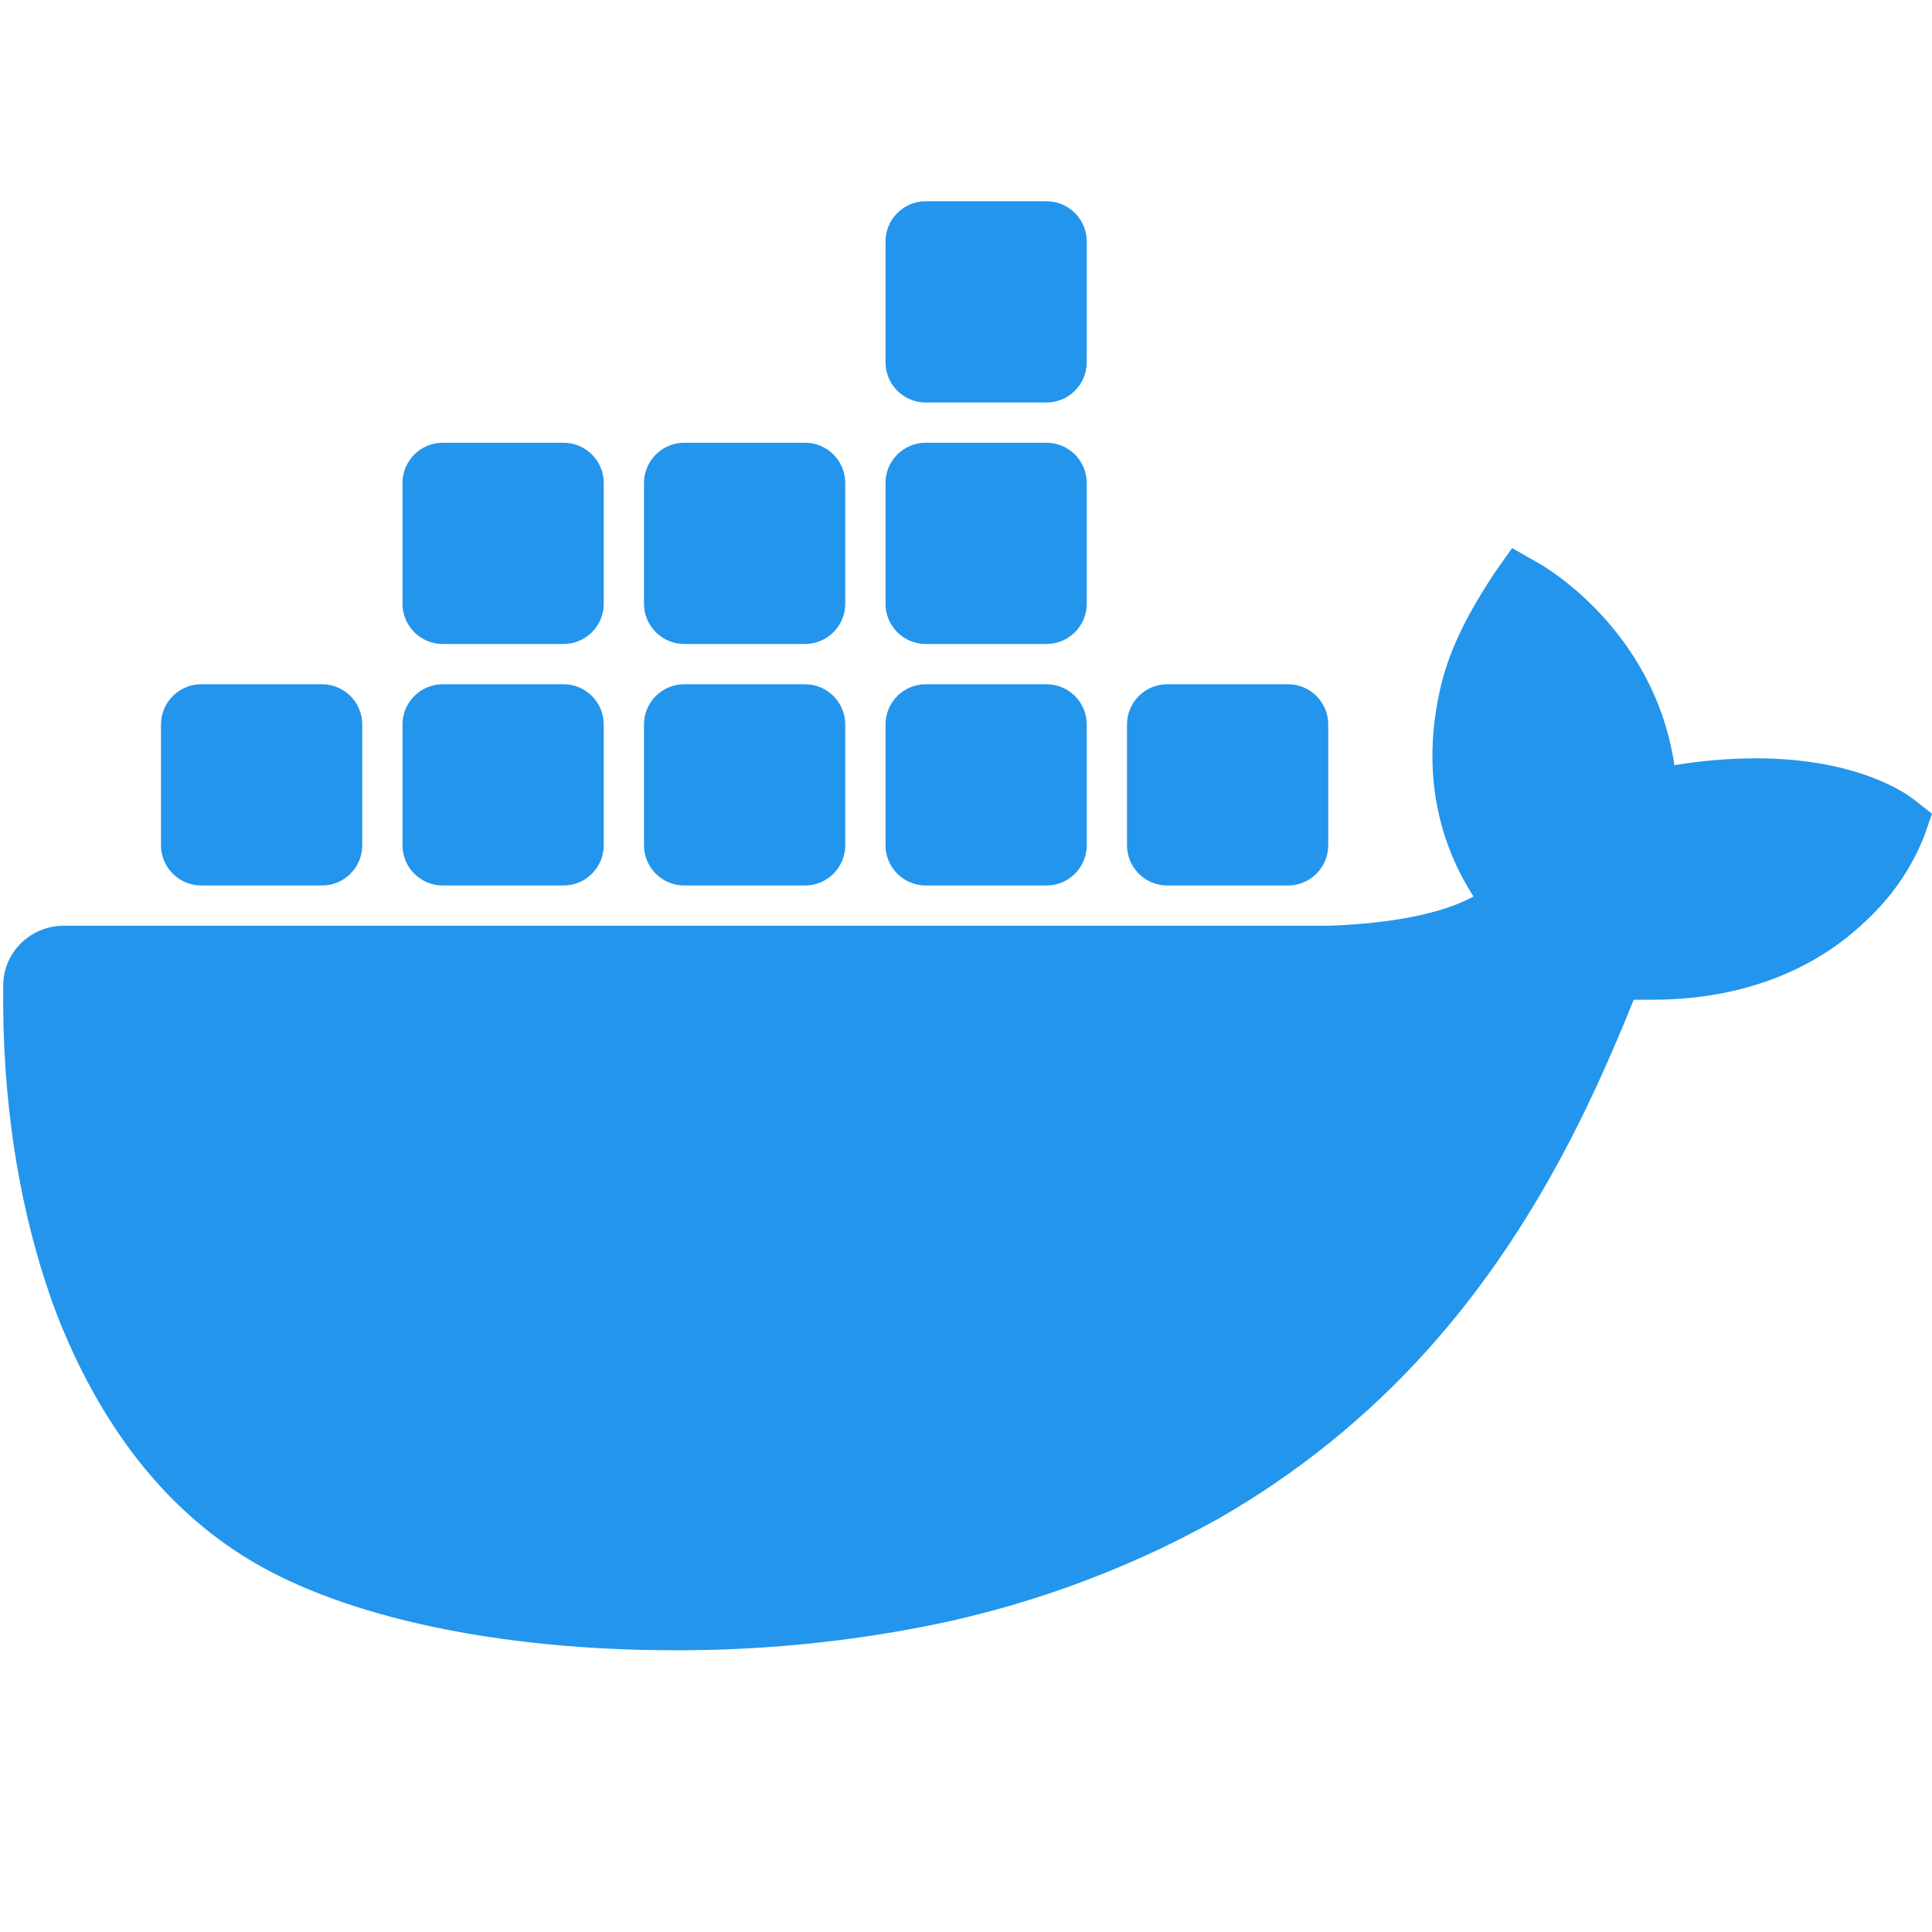
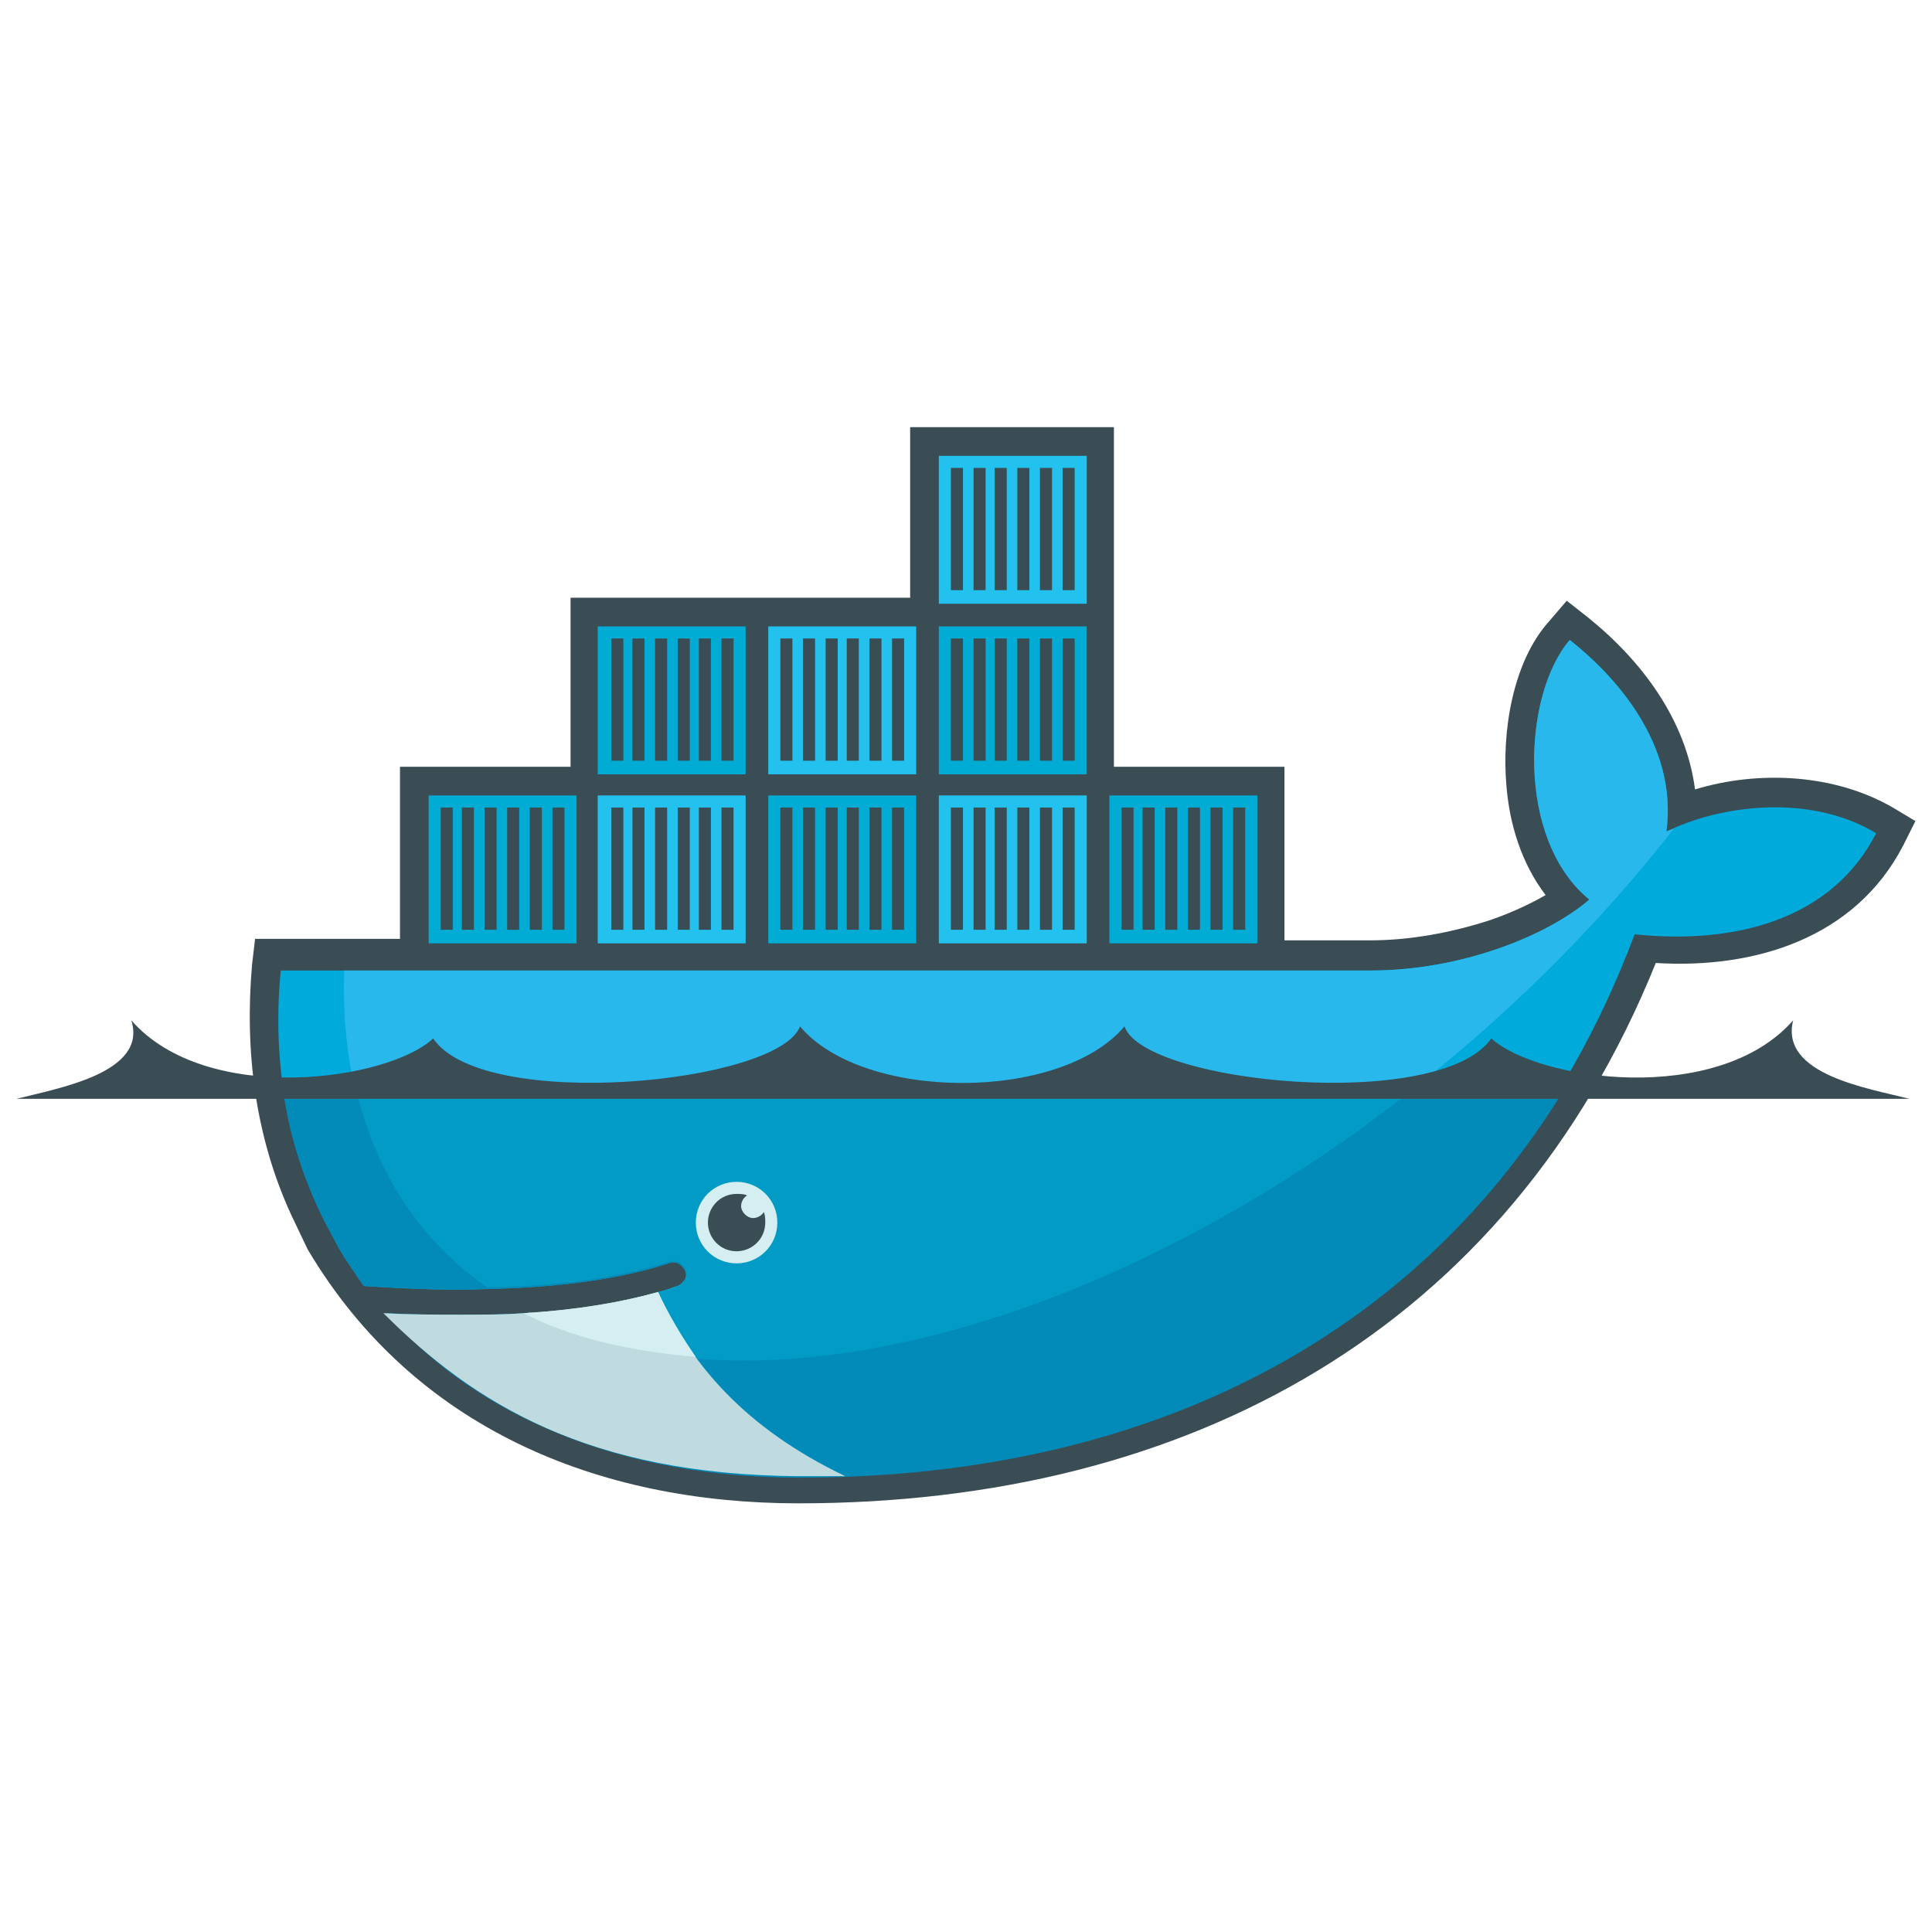
- <svg xmlns="http://www.w3.org/2000/svg" x="0px" y="0px" width="100" height="100" viewBox="0 0 48 48">
-   <path fill="#2395ec" d="M47.527,19.847c-0.13-0.102-1.345-1.007-3.908-1.007c-0.677,0.003-1.352,0.06-2.019,0.171 c-0.496-3.354-3.219-4.93-3.345-5.003l-0.688-0.392l-0.453,0.644c-0.567,0.866-1.068,1.76-1.311,2.763 c-0.459,1.915-0.18,3.713,0.806,5.25C35.417,22.928,33.386,22.986,33,23H1.582c-0.826,0.001-1.496,0.66-1.501,1.474 c-0.037,2.733,0.353,5.553,1.306,8.119c1.089,2.818,2.71,4.894,4.818,6.164C8.567,40.184,12.405,41,16.756,41 c1.965,0.006,3.927-0.169,5.859-0.524c2.686-0.487,5.271-1.413,7.647-2.74c1.958-1.119,3.72-2.542,5.219-4.215 c2.505-2.798,3.997-5.913,5.107-8.682c0.149,0,0.298,0,0.442,0c2.743,0,4.429-1.083,5.359-1.99 c0.618-0.579,1.101-1.284,1.414-2.065L48,20.216L47.527,19.847z" />
-   <path fill="#2395ec" d="M8,22H5c-0.552,0-1-0.448-1-1v-3c0-0.552,0.448-1,1-1h3c0.552,0,1,0.448,1,1v3 C9,21.552,8.552,22,8,22z" />
-   <path fill="#2395ec" d="M14,22h-3c-0.552,0-1-0.448-1-1v-3c0-0.552,0.448-1,1-1h3c0.552,0,1,0.448,1,1v3 C15,21.552,14.552,22,14,22z" />
-   <path fill="#2395ec" d="M20,22h-3c-0.552,0-1-0.448-1-1v-3c0-0.552,0.448-1,1-1h3c0.552,0,1,0.448,1,1v3 C21,21.552,20.552,22,20,22z" />
-   <path fill="#2395ec" d="M26,22h-3c-0.552,0-1-0.448-1-1v-3c0-0.552,0.448-1,1-1h3c0.552,0,1,0.448,1,1v3 C27,21.552,26.552,22,26,22z" />
-   <path fill="#2395ec" d="M14,16h-3c-0.552,0-1-0.448-1-1v-3c0-0.552,0.448-1,1-1h3c0.552,0,1,0.448,1,1v3 C15,15.552,14.552,16,14,16z" />
-   <path fill="#2395ec" d="M20,16h-3c-0.552,0-1-0.448-1-1v-3c0-0.552,0.448-1,1-1h3c0.552,0,1,0.448,1,1v3 C21,15.552,20.552,16,20,16z" />
-   <path fill="#2395ec" d="M26,16h-3c-0.552,0-1-0.448-1-1v-3c0-0.552,0.448-1,1-1h3c0.552,0,1,0.448,1,1v3 C27,15.552,26.552,16,26,16z" />
-   <path fill="#2395ec" d="M26,10h-3c-0.552,0-1-0.448-1-1V6c0-0.552,0.448-1,1-1h3c0.552,0,1,0.448,1,1v3 C27,9.552,26.552,10,26,10z" />
-   <path fill="#2395ec" d="M32,22h-3c-0.552,0-1-0.448-1-1v-3c0-0.552,0.448-1,1-1h3c0.552,0,1,0.448,1,1v3 C33,21.552,32.552,22,32,22z" />
+ <svg xmlns="http://www.w3.org/2000/svg" viewBox="0 0 128 128">
+   <path fill-rule="evenodd" clip-rule="evenodd" fill="#3A4D54" d="M73.8 50.8h11.3v11.5h5.7c2.6 0 5.3-.5 7.8-1.3 1.2-.4 2.6-1 3.8-1.7-1.6-2.1-2.4-4.7-2.6-7.3-.3-3.5.4-8.1 2.8-10.8l1.2-1.4 1.4 1.1c3.6 2.9 6.5 6.8 7.1 11.4 4.3-1.3 9.3-1 13.1 1.2l1.5.9-.8 1.6c-3.2 6.2-9.9 8.2-16.4 7.8-9.8 24.3-31 35.8-56.8 35.8-13.3 0-25.5-5-32.5-16.8l-.1-.2-1-2.1c-2.4-5.2-3.1-10.9-2.6-16.6l.2-1.7h9.6V50.8h11.3V39.6h22.5V28.3h13.5v22.5z" />
+   <path fill="#00AADA" d="M110.4 55.1c.8-5.9-3.6-10.5-6.4-12.7-3.1 3.6-3.6 13.2 1.3 17.2-2.8 2.4-8.5 4.7-14.5 4.7H18.6c-.6 6.2.5 11.9 3 16.8l.8 1.5c.5.9 1.1 1.7 1.7 2.6 3 .2 5.7.3 8.2.2 4.9-.1 8.9-.7 12-1.7.5-.2.9.1 1.1.5.2.5-.1.9-.5 1.1-.4.1-.8.3-1.3.4-2.4.7-5 1.1-8.3 1.3h-.6c-1.3.1-2.7.1-4.2.1-1.6 0-3.1 0-4.9-.1 6 6.8 15.4 10.8 27.2 10.8 25 0 46.2-11.1 55.5-35.9 6.7.7 13.1-1 16-6.7-4.5-2.7-10.5-1.8-13.9-.1z" />
+   <path fill="#28B8EB" d="M110.4 55.1c.8-5.9-3.6-10.5-6.4-12.7-3.1 3.6-3.6 13.2 1.3 17.2-2.8 2.4-8.5 4.7-14.5 4.7h-68c-.3 9.5 3.2 16.7 9.5 21 4.9-.1 8.9-.7 12-1.7.5-.2.9.1 1.1.5.2.5-.1.9-.5 1.1-.4.1-.8.3-1.3.4-2.4.7-5.2 1.2-8.5 1.4l-.1-.1c8.5 4.4 20.8 4.3 35-1.1 15.8-6.1 30.6-17.7 40.9-30.9-.2.1-.4.1-.5.2z" />
+   <path fill="#028BB8" d="M18.7 71.8c.4 3.3 1.4 6.4 2.9 9.3l.8 1.5c.5.9 1.1 1.7 1.7 2.6 3 .2 5.7.3 8.2.2 4.9-.1 8.9-.7 12-1.7.5-.2.9.1 1.1.5.2.5-.1.9-.5 1.1-.4.1-.8.3-1.3.4-2.4.7-5.2 1.2-8.5 1.4h-.4c-1.3.1-2.7.1-4.1.1-1.6 0-3.2 0-4.9-.1 6 6.8 15.5 10.8 27.3 10.8 21.4 0 40-8.1 50.8-26H18.7v-.1z" />
+   <path fill="#019BC6" d="M23.5 71.8c1.3 5.8 4.3 10.4 8.8 13.5 4.9-.1 8.9-.7 12-1.7.5-.2.9.1 1.1.5.2.5-.1.9-.5 1.1-.4.1-.8.3-1.3.4-2.4.7-5.2 1.2-8.6 1.4 8.5 4.4 20.8 4.3 34.9-1.1 8.5-3.3 16.8-8.2 24.2-14.1H23.5z" />
+   <path fill-rule="evenodd" clip-rule="evenodd" fill="#00ACD3" d="M28.4 52.7h9.8v9.8h-9.8v-9.8zm.8.8h.8v8.1h-.8v-8.1zm1.4 0h.8v8.1h-.8v-8.1zm1.5 0h.8v8.1h-.8v-8.1zm1.5 0h.8v8.1h-.8v-8.1zm1.5 0h.8v8.1h-.8v-8.1zm1.5 0h.8v8.1h-.8v-8.1zm3-12h9.8v9.8h-9.8v-9.8zm.9.8h.8v8.1h-.8v-8.1zm1.4 0h.8v8.1h-.8v-8.1zm1.5 0h.8v8.1h-.8v-8.1zm1.5 0h.8v8.1h-.8v-8.1zm1.4 0h.8v8.1h-.8v-8.1zm1.5 0h.8v8.1h-.8v-8.1z" />
+   <path fill-rule="evenodd" clip-rule="evenodd" fill="#23C2EE" d="M39.6 52.7h9.8v9.8h-9.8v-9.8zm.9.8h.8v8.1h-.8v-8.1zm1.4 0h.8v8.1h-.8v-8.1zm1.5 0h.8v8.1h-.8v-8.1zm1.5 0h.8v8.1h-.8v-8.1zm1.4 0h.8v8.1h-.8v-8.1zm1.5 0h.8v8.1h-.8v-8.1z" />
+   <path fill-rule="evenodd" clip-rule="evenodd" fill="#00ACD3" d="M50.9 52.7h9.8v9.8h-9.8v-9.8zm.8.8h.8v8.1h-.8v-8.1zm1.5 0h.8v8.1h-.8v-8.1zm1.5 0h.8v8.1h-.8v-8.1zm1.4 0h.8v8.1h-.8v-8.1zm1.5 0h.8v8.1h-.8v-8.1zm1.5 0h.8v8.1h-.8v-8.1z" />
+   <path fill-rule="evenodd" clip-rule="evenodd" fill="#23C2EE" d="M50.9 41.5h9.8v9.8h-9.8v-9.8zm.8.8h.8v8.1h-.8v-8.1zm1.5 0h.8v8.1h-.8v-8.1zm1.5 0h.8v8.1h-.8v-8.1zm1.4 0h.8v8.1h-.8v-8.1zm1.5 0h.8v8.1h-.8v-8.1zm1.5 0h.8v8.1h-.8v-8.1zm3.1 10.4H72v9.8h-9.8v-9.8zm.8.8h.8v8.1H63v-8.1zm1.5 0h.8v8.1h-.8v-8.1zm1.4 0h.8v8.1h-.8v-8.1zm1.5 0h.8v8.1h-.8v-8.1zm1.5 0h.8v8.1h-.8v-8.1zm1.5 0h.8v8.1h-.8v-8.1z" />
+   <path fill-rule="evenodd" clip-rule="evenodd" fill="#00ACD3" d="M62.2 41.5H72v9.8h-9.8v-9.8zm.8.8h.8v8.1H63v-8.1zm1.5 0h.8v8.1h-.8v-8.1zm1.4 0h.8v8.1h-.8v-8.1zm1.5 0h.8v8.1h-.8v-8.1zm1.5 0h.8v8.1h-.8v-8.1zm1.5 0h.8v8.1h-.8v-8.1z" />
+   <path fill-rule="evenodd" clip-rule="evenodd" fill="#23C2EE" d="M62.2 30.2H72V40h-9.8v-9.8zm.8.8h.8v8.1H63V31zm1.5 0h.8v8.1h-.8V31zm1.4 0h.8v8.1h-.8V31zm1.5 0h.8v8.1h-.8V31zm1.5 0h.8v8.1h-.8V31zm1.5 0h.8v8.1h-.8V31z" />
+   <path fill-rule="evenodd" clip-rule="evenodd" fill="#00ACD3" d="M73.5 52.7h9.8v9.8h-9.8v-9.8zm.8.8h.8v8.1h-.8v-8.1zm1.4 0h.8v8.1h-.8v-8.1zm1.5 0h.8v8.1h-.8v-8.1zm1.5 0h.8v8.1h-.8v-8.1zm1.5 0h.8v8.1h-.8v-8.1zm1.5 0h.8v8.1h-.8v-8.1z" />
+   <path fill-rule="evenodd" clip-rule="evenodd" fill="#D4EEF1" d="M48.8 78.3c1.5 0 2.7 1.2 2.7 2.7 0 1.5-1.2 2.7-2.7 2.7-1.5 0-2.7-1.2-2.7-2.7 0-1.5 1.2-2.7 2.7-2.7" />
+   <path fill-rule="evenodd" clip-rule="evenodd" fill="#3A4D54" d="M48.8 79.1c.2 0 .5 0 .7.1-.2.1-.4.4-.4.7 0 .4.4.8.8.8.3 0 .6-.2.7-.4.1.2.1.5.1.7 0 1.1-.9 1.9-1.9 1.9-1.1 0-1.9-.9-1.9-1.9 0-1 .8-1.9 1.9-1.9M1.1 72.8h125.4c-2.7-.7-8.6-1.6-7.7-5.2-5 5.7-16.9 4-20 1.2-3.4 4.9-23 3-24.3-.8-4.2 5-17.3 5-21.5 0-1.4 3.8-21 5.7-24.3.8-3 2.8-15 4.5-20-1.2 1.1 3.5-4.9 4.5-7.6 5.2" />
+   <path fill="#BFDBE0" d="M56 97.8c-6.7-3.2-10.3-7.5-12.4-12.2-2.5.7-5.5 1.2-8.9 1.4-1.3.1-2.7.1-4.1.1-1.7 0-3.4 0-5.2-.1 6 6 13.6 10.7 27.5 10.8H56z" />
+   <path fill="#D4EEF1" d="M46.1 89.9c-.9-1.3-1.8-2.8-2.5-4.3-2.5.7-5.5 1.2-8.9 1.4 2.3 1.2 5.7 2.4 11.4 2.9z" />
</svg>
